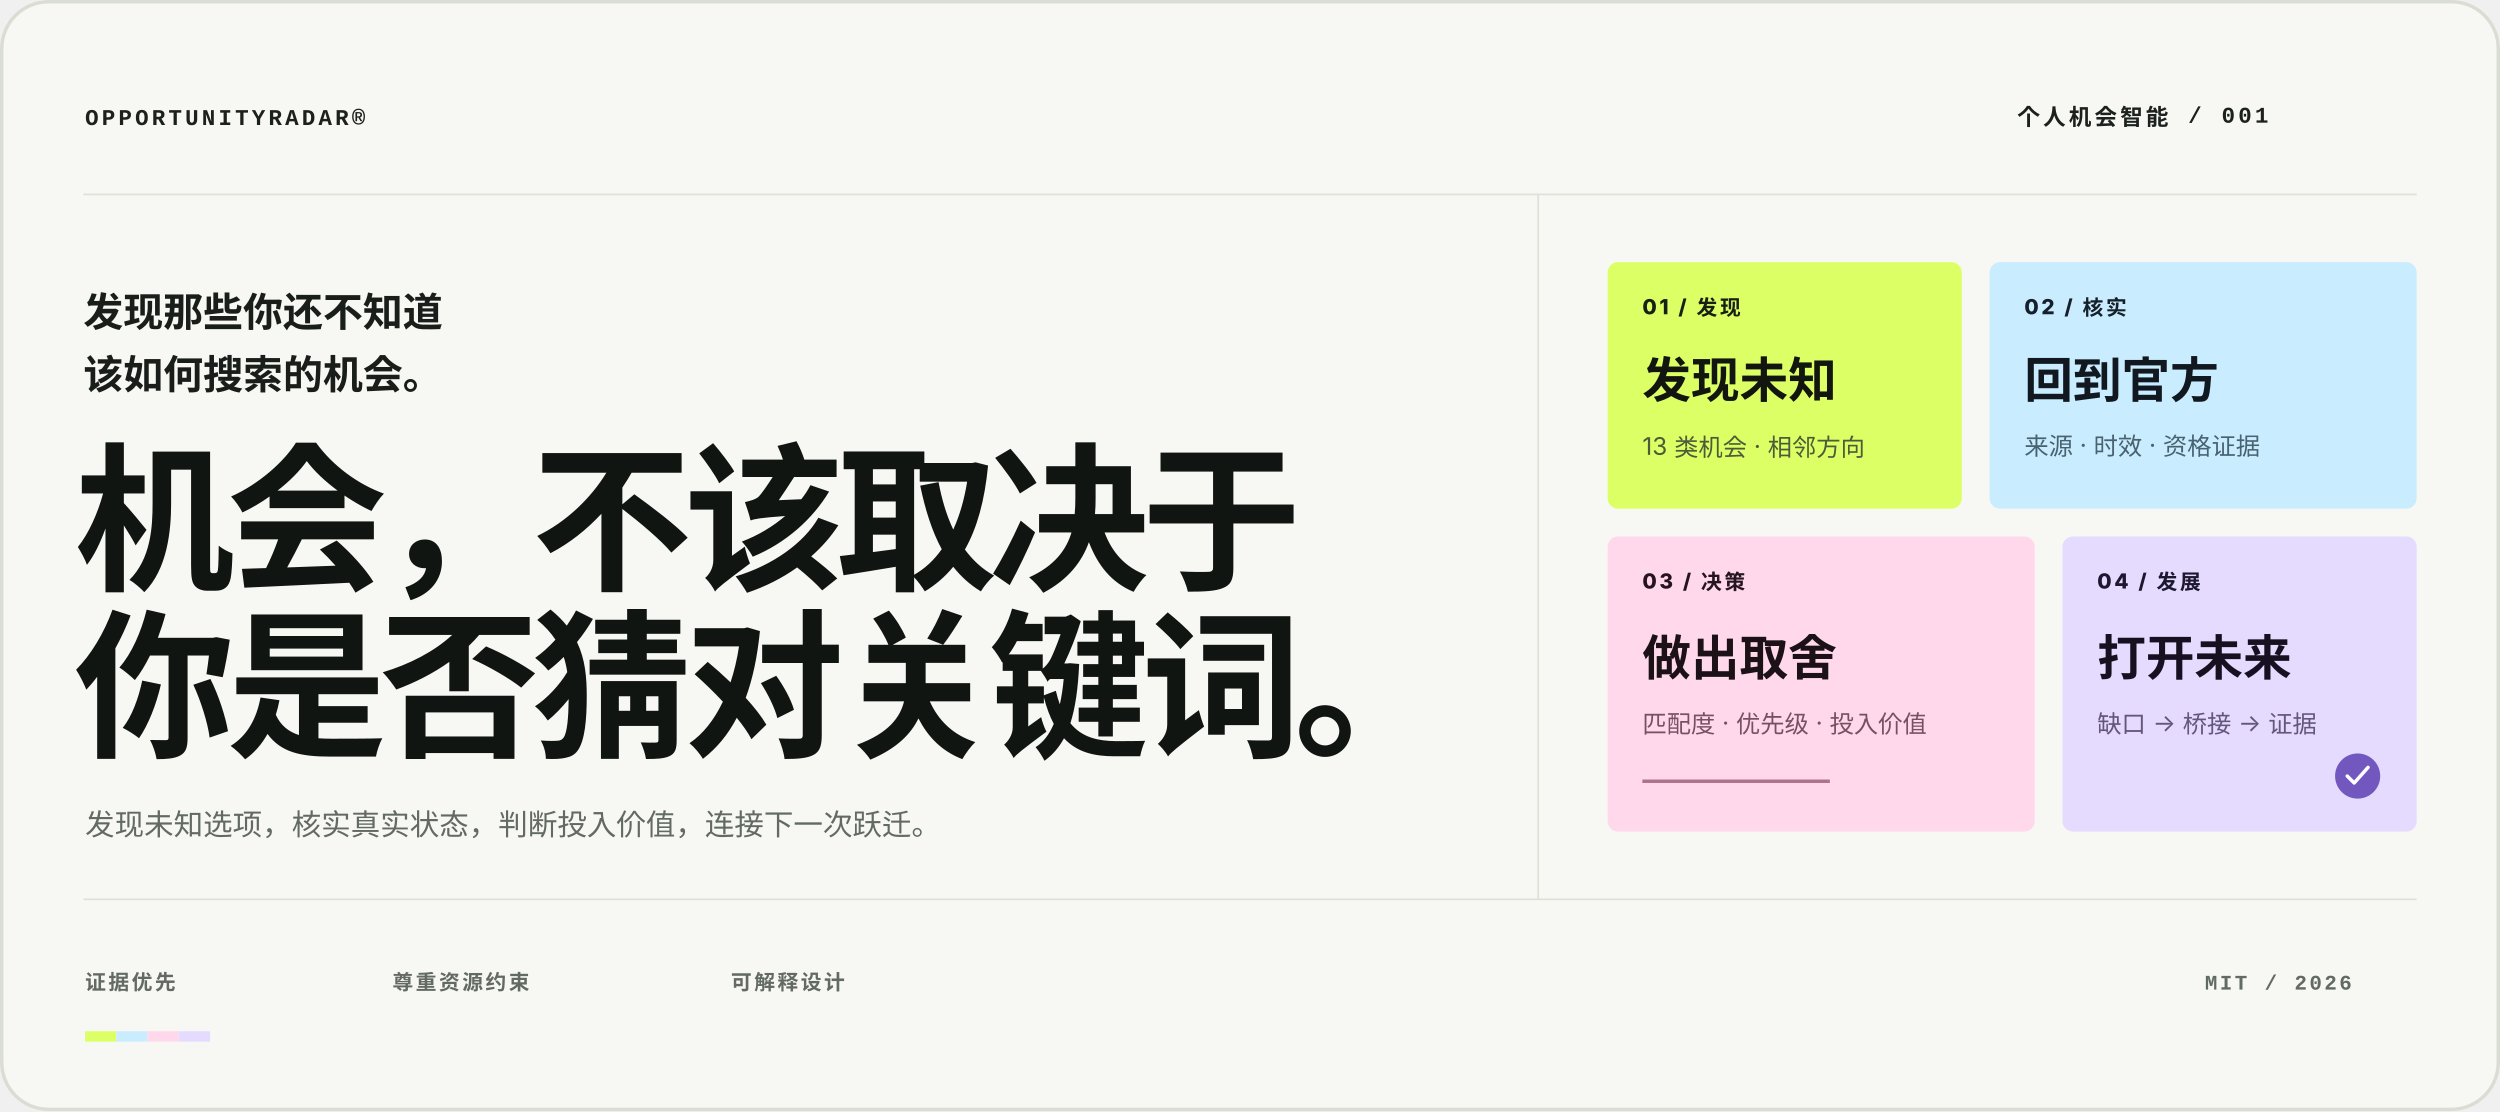
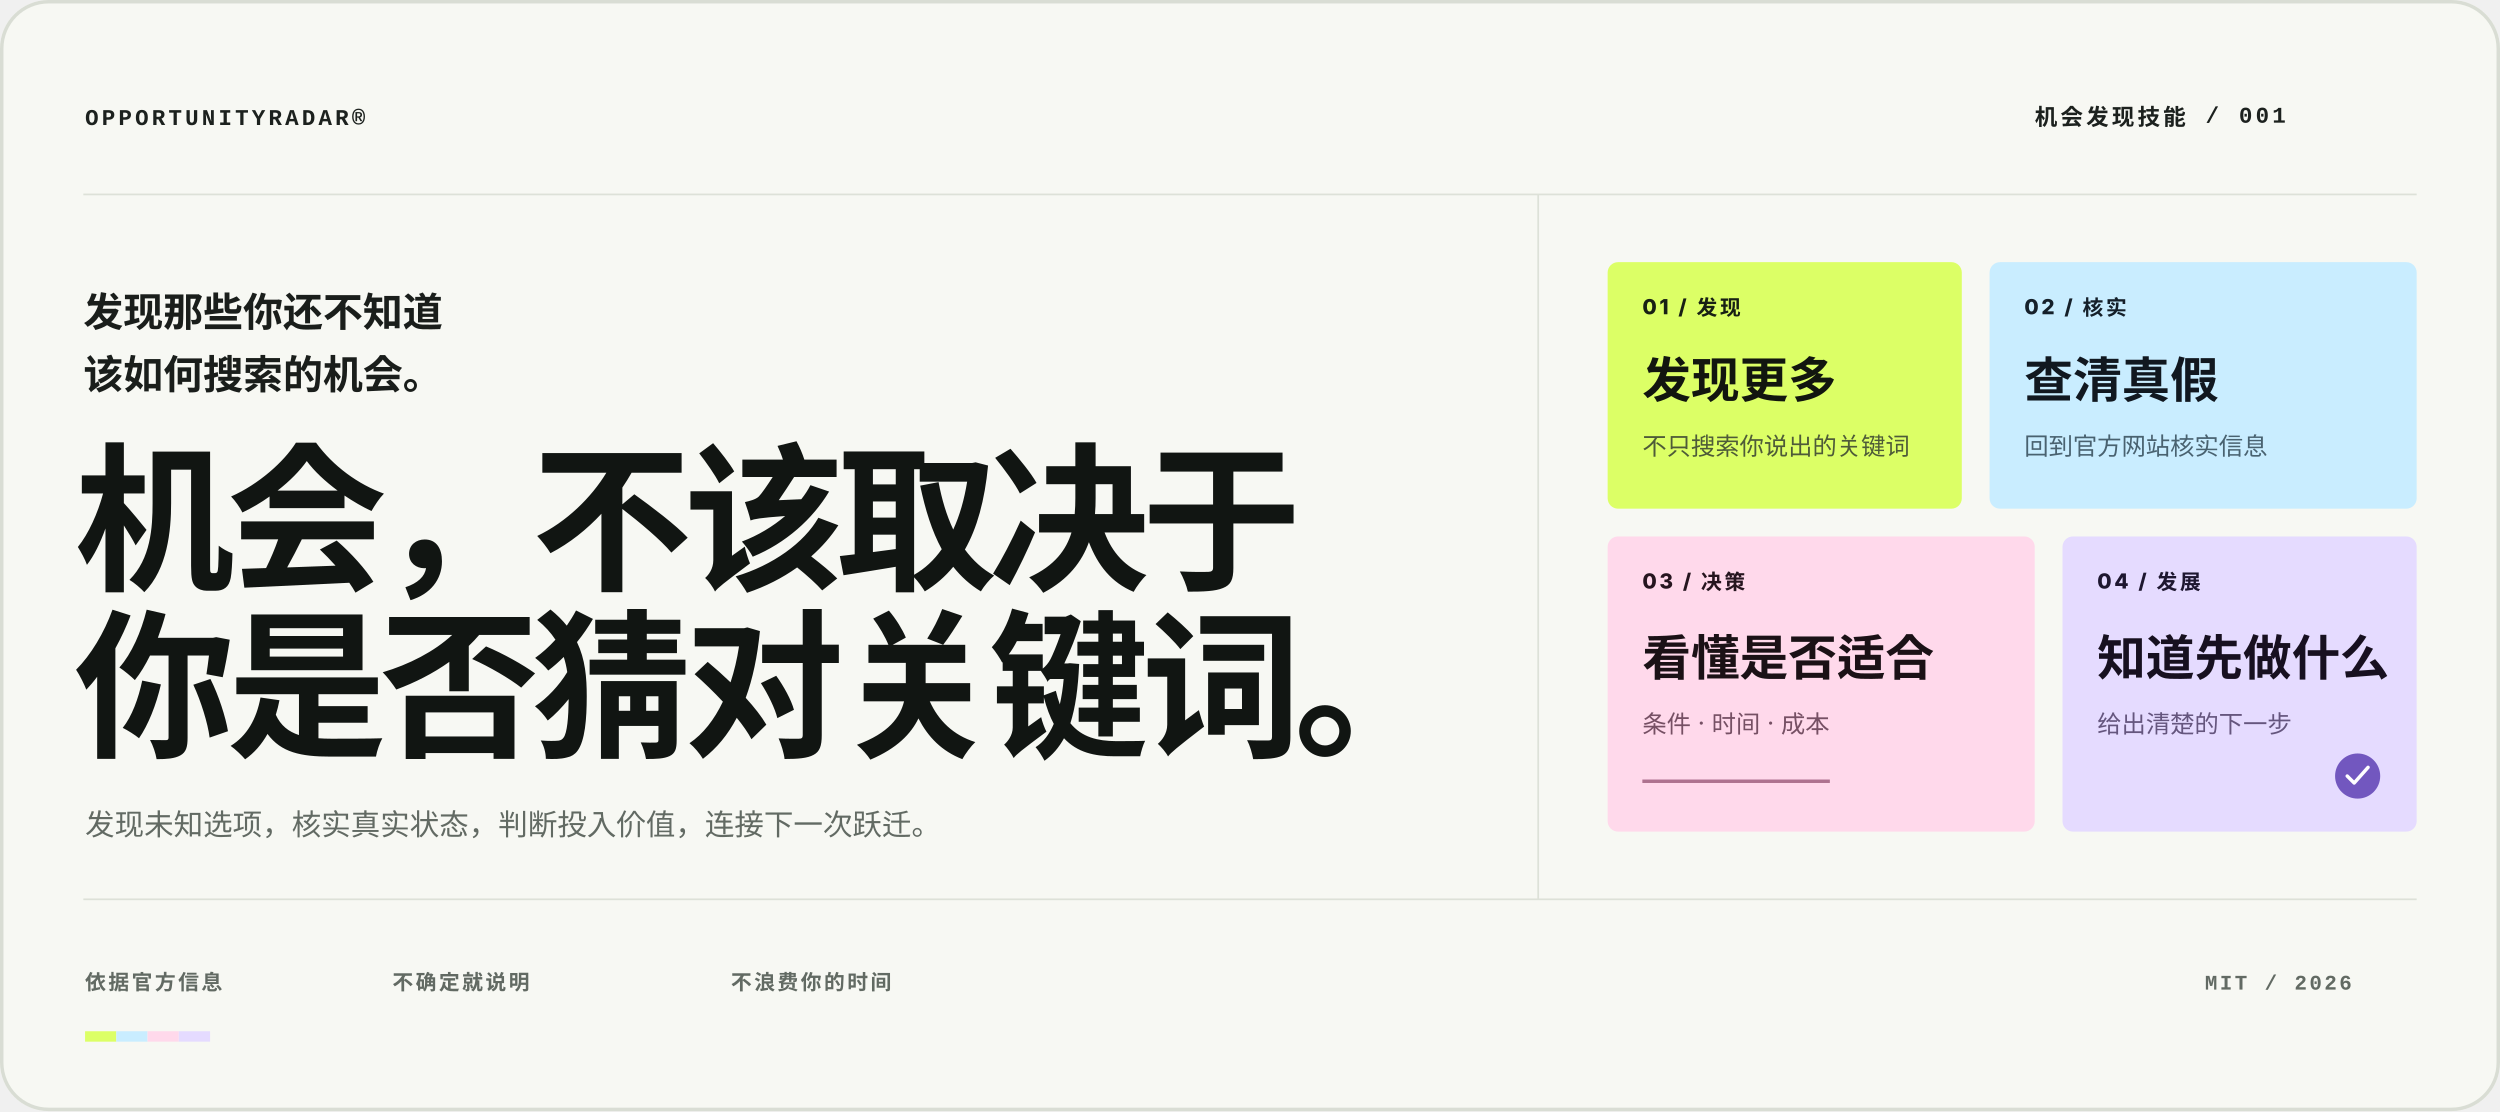
<svg xmlns="http://www.w3.org/2000/svg" viewBox="0 0 1440 640" role="img" aria-labelledby="title desc">
  <style>
    .sans { font-family: Inter, ui-sans-serif, -apple-system, BlinkMacSystemFont, "Segoe UI", "PingFang SC", "Microsoft YaHei", sans-serif; }
    .mono { font-family: "SFMono-Regular", Consolas, "Liberation Mono", monospace; }
  </style>
  <rect width="1440" height="640" rx="28" fill="#f7f8f3" />
  <rect x="1" y="1" width="1438" height="638" rx="27" fill="none" stroke="#d9ddd4" stroke-width="2" />
  <g stroke="#dde1d8" stroke-width="1">
    <path d="M48 112h1344M48 518h1344" />
    <path d="M886 112v406" />
  </g>
  <g class="mono" fill="#1c211e" font-size="13" font-weight="700" letter-spacing="1.8">
    <text x="49" y="72">OPPORTUNITYRADAR®</text>
-     <text x="1162" y="72">个人机会智能 / 001</text>
+     <text x="1172" y="72">机会发现技能 / 001</text>
  </g>
  <g class="sans">
    <text x="48" y="188" fill="#1a1e1b" font-size="23" font-weight="650">发现那些你还不知道</text>
    <text x="48" y="224" fill="#1a1e1b" font-size="23" font-weight="650">该如何搜索的机会。</text>
    <text x="43" y="333" fill="#111512" font-size="92" font-weight="780" letter-spacing="-4.2">机会，不该取决于</text>
    <text x="43" y="429" fill="#111512" font-size="92" font-weight="780" letter-spacing="-4.2">你是否猜对关键词。</text>
    <text x="49" y="481" fill="#626a63" font-size="17">发现未知选项，核实真实状态，判断投入价值，连接下一次跃迁。</text>
  </g>
  <g class="sans">
    <rect x="926" y="151" width="204" height="142" rx="6" fill="#dcff66" />
    <text x="946" y="181" fill="#182014" font-size="12" font-weight="800" letter-spacing="1.5">01 / 发现</text>
-     <text x="946" y="229" fill="#12160f" font-size="28" font-weight="720">发现未知</text>
-     <text x="946" y="262" fill="#4e5b38" font-size="14">13 类机会 · 相邻方向</text>
+     <text x="946" y="229" fill="#12160f" font-size="28" font-weight="720">发现更多</text>
+     <text x="946" y="262" fill="#4e5b38" font-size="14">不只搜索你说出的关键词</text>
    <rect x="1146" y="151" width="246" height="142" rx="6" fill="#c9edff" />
    <text x="1166" y="181" fill="#15202a" font-size="12" font-weight="800" letter-spacing="1.5">02 / 核实</text>
-     <text x="1166" y="229" fill="#111820" font-size="28" font-weight="720">回到官方</text>
-     <text x="1166" y="262" fill="#496270" font-size="14">来源 · 时效 · 资格证据</text>
+     <text x="1166" y="229" fill="#111820" font-size="28" font-weight="720">查清真假</text>
+     <text x="1166" y="262" fill="#496270" font-size="14">回到官方网站核实信息</text>
    <rect x="926" y="309" width="246" height="170" rx="6" fill="#ffd9eb" />
    <text x="946" y="339" fill="#26151f" font-size="12" font-weight="800" letter-spacing="1.5">03 / 决策</text>
-     <text x="946" y="389" fill="#1b1116" font-size="28" font-weight="720">做出取舍</text>
-     <text x="946" y="422" fill="#765064" font-size="14">匹配度 · 优先级 · 投入价值</text>
+     <text x="946" y="389" fill="#1b1116" font-size="28" font-weight="720">看懂是否适合</text>
+     <text x="946" y="422" fill="#765064" font-size="14">条件 · 时间 · 成本</text>
    <path d="M946 450h108" stroke="#ae728f" stroke-width="2" />
    <rect x="1188" y="309" width="204" height="170" rx="6" fill="#e5dbff" />
    <text x="1208" y="339" fill="#1e1730" font-size="12" font-weight="800" letter-spacing="1.5">04 / 发展</text>
-     <text x="1208" y="389" fill="#171020" font-size="28" font-weight="720">打开未来</text>
-     <text x="1208" y="422" fill="#65567e" font-size="14">缺口 → 桥接 → 证据</text>
+     <text x="1208" y="389" fill="#171020" font-size="28" font-weight="720">知道先做什么</text>
+     <text x="1208" y="422" fill="#65567e" font-size="14">给出清楚的下一步</text>
    <circle cx="1358" cy="447" r="13" fill="#7257bf" />
    <path d="m1352 447 4 4 8-9" fill="none" stroke="#fff" stroke-width="2" stroke-linecap="round" stroke-linejoin="round" />
  </g>
  <g class="mono" fill="#626a63" font-size="12" font-weight="700" letter-spacing="1.4">
-     <text x="49" y="570">证据优先</text>
-     <text x="226" y="570">尊重资源约束</text>
-     <text x="421" y="570">可解释设计</text>
+     <text x="49" y="570">依据官方信息</text>
+     <text x="226" y="570">不确定就说明</text>
+     <text x="421" y="570">不浪费你的时间</text>
    <text x="1270" y="570">MIT / 2026</text>
  </g>
  <g>
    <rect x="49" y="594" width="18" height="6" fill="#dcff66" />
    <rect x="67" y="594" width="18" height="6" fill="#c9edff" />
    <rect x="85" y="594" width="18" height="6" fill="#ffd9eb" />
    <rect x="103" y="594" width="18" height="6" fill="#e5dbff" />
  </g>
</svg>
